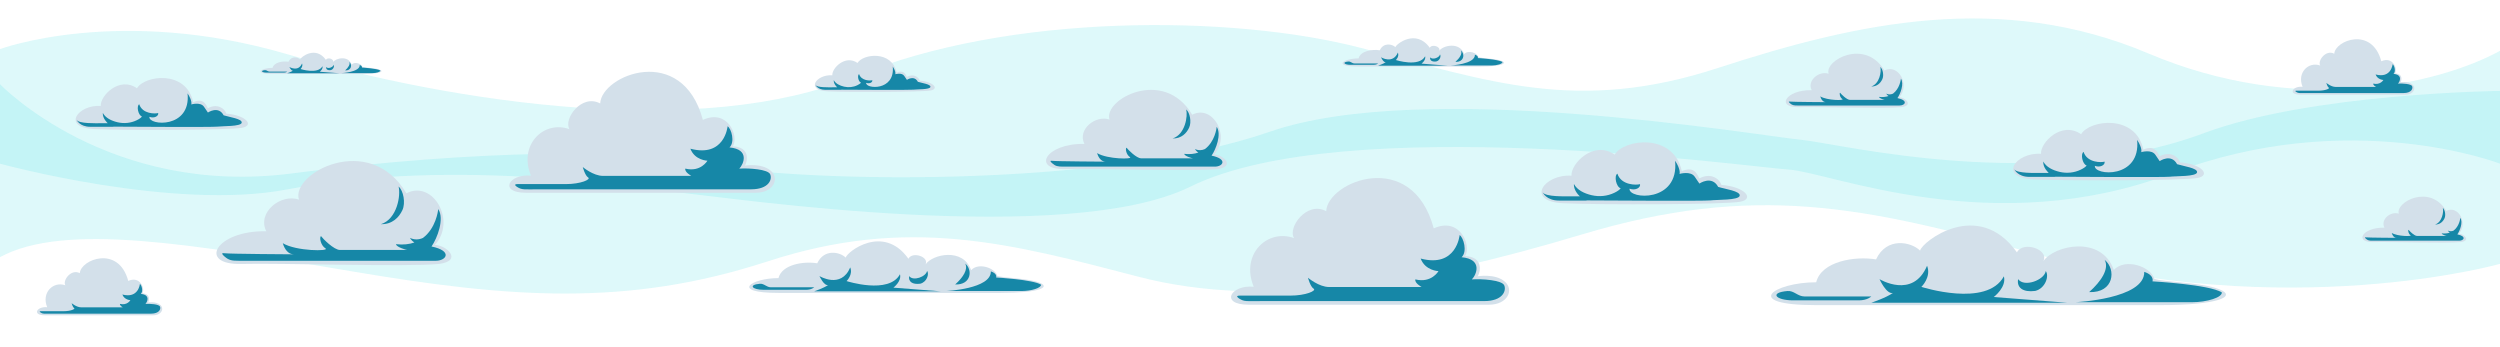
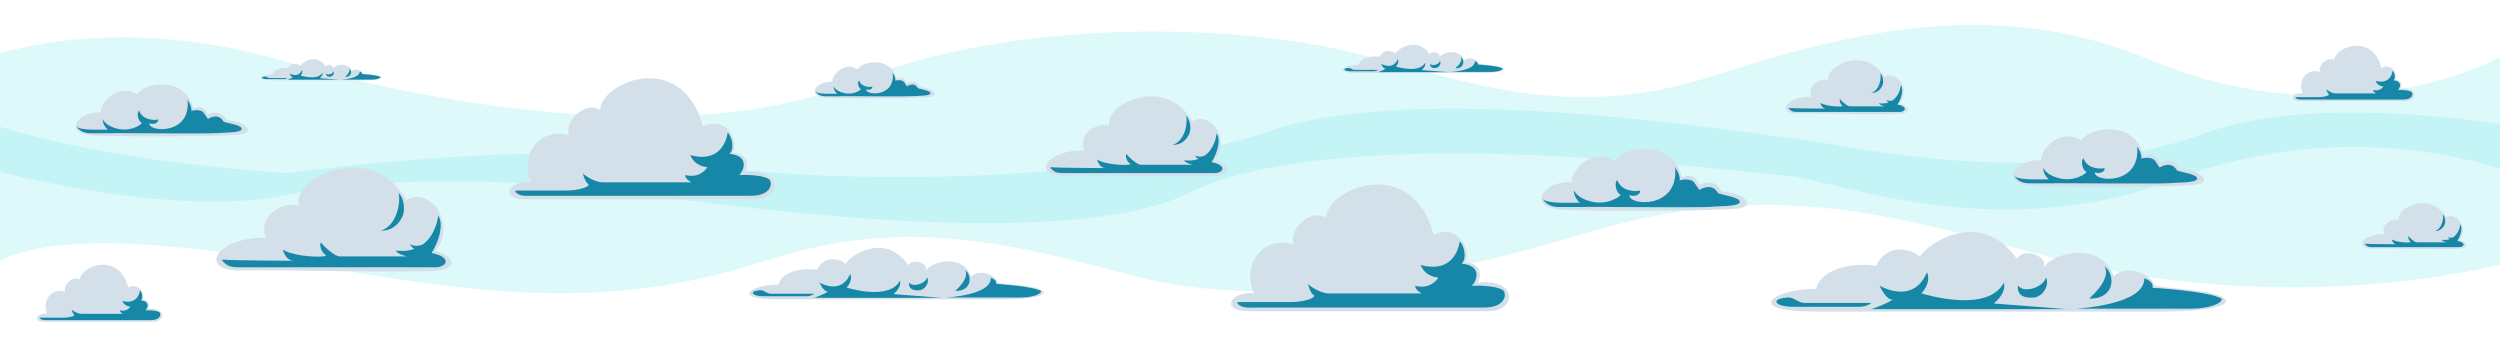
- <svg xmlns="http://www.w3.org/2000/svg" version="1.1" x="0px" y="0px" width="1200px" height="166.404px" viewBox="0 235.096 1200 166.404" enable-background="new 0 235.096 1200 166.404" xml:space="preserve">
+ <svg xmlns="http://www.w3.org/2000/svg" version="1.1" id="圖層_1" x="0px" y="0px" width="1200px" height="166.404px" viewBox="0 0 1200 166.404" enable-background="new 0 0 1200 166.404" xml:space="preserve">
  <g id="圖層_2">
-     <path opacity="0.2" fill="#58E0E5" d="M0,258.663c0,0,57.141-21.175,137.875,2.445c80.734,23.621,199.228,41.129,272.725,10.626   s181.14-29.69,242.813-13.598s103.67,31.621,171.167,9.608c67.497-22.014,135.943-36.904,206.715-6.96s137.649,15.62,168.706-1.285   c0,34.093,0,54.156,0,54.156s-71.991-27.885-157.5,4.631s-163.744-0.442-183.872-1.796s-213.295-28.273-287.257,8.197   c-59.037,29.111-219.053,5.565-244.205,2.944c-17.955-1.871-107.333-17.369-189.292-1.623C83.305,336.494,0,313.656,0,313.656   V258.663z" />
-     <path opacity="0.2" fill="#58E0E5" d="M1200,361.75c0,0-102,28.75-224.41-5.161C894.524,334.132,842,322.771,759,347.726   c-76.204,22.912-150.739,36.323-212.412,20.231c-61.673-16.094-110.622-29.411-178.119-7.399   c-67.497,22.014-124.048,17.57-199.763,4.751C92.938,352.481,31.057,341.615,0,358.521c0-34.094,0-83,0-83   s52.102,54.409,140.5,42.777c90.701-11.934,164.287-10.731,184-6.448c56.333,12.24,207.095,13.528,285-13.513   c73.656-25.566,230.849,1.368,256,3.989c17.955,1.871,114.21,25.863,192.398-3.32C1109.551,279.727,1200,278.75,1200,278.75V361.75   z" />
+     <path opacity="0.2" fill="#58E0E5" enable-background="new    " d="M-3.125,26.665c0,0,57.361-21.175,138.406,2.445   c81.044,23.621,199.996,41.129,273.776,10.626c73.78-30.503,181.838-29.69,243.749-13.598   c61.91,16.092,104.068,31.619,171.827,9.606c67.756-22.014,136.466-36.904,207.51-6.96c71.046,29.945,138.181,14.785,169.355-2.12   c0,34.095,0.001,54.992,0.001,54.992s-72.269-27.885-158.106,4.631c-85.839,32.518-164.376-0.44-184.581-1.796   c-20.205-1.354-214.116-28.271-288.363,8.197c-59.265,29.11-219.897,5.564-245.146,2.943   c-18.024-1.87-107.747-17.368-190.021-1.622C80.501,104.496-3.125,81.658-3.125,81.658V26.665z" />
+     <path opacity="0.2" fill="#58E0E5" enable-background="new    " d="M1201.499,126.523c0,0-102.393,28.751-225.274-5.16   C894.846,98.906,842.12,87.545,758.801,112.5c-76.498,22.912-151.32,36.323-213.231,20.23   c-61.91-16.094-111.048-29.41-178.805-7.398c-67.757,22.015-124.526,17.57-200.533,4.751   c-76.06-12.828-138.181-20.466-169.357-3.56c0-34.094,0.001-66.726,0.001-66.726s46.512,17.071,141.042,23.274   c91.051-11.935,164.92-10.731,184.709-6.448c56.55,12.24,207.893,13.528,286.098-13.513c73.94-25.566,231.738,1.367,256.986,3.988   c18.024,1.871,114.65,25.862,193.14-3.319c51.852-19.279,142.65-3.982,142.65-3.982L1201.499,126.523z" />
  </g>
  <g id="_andscape">
-     <path fill="#D3E0EA" d="M116.18,361.788c-21.736,0.679-12.643-16.193,11.632-15.687c-4.552-9.108,7.08-18.217,15.678-15.181   c-4.046-12.65,33.884-32.892,51.584-3.036c12.643-6.579,24.275,13.157,13.655,24.794c5.563,0,13.654,7.591,2.023,9.109   C196.086,363.306,132.363,361.281,116.18,361.788z" />
+     <path fill="#D3E0EA" d="M116.18,129.79c-21.736,0.681-12.643-16.191,11.632-15.687c-4.552-9.108,7.08-18.217,15.678-15.182   c-4.046-12.649,33.884-32.893,51.584-3.035c12.643-6.579,24.275,13.155,13.655,24.794c5.563,0,13.654,7.591,2.023,9.107   C196.086,131.308,132.363,129.283,116.18,129.79z" />
    <g>
-       <path fill="#1687A7" d="M182.827,342.709c5.533,0.123,8.73-3.321,10.33-6.766c1.598-3.445,0.492-9.351-1.845-11.32    C192.418,328.684,190.696,340.249,182.827,342.709z" />
-       <path fill="#1687A7" d="M207.132,353.412c2.771-3.991,6.317-13.307,3.214-17.963c-0.075,0.972-1.158,9.202-7.322,13.849    c-1.833,0.84-4.003,1.057-6.255-0.017c0,0,0.655,1.311,2.126,2.217c-2.411,0.84-5.32,1.198-8.83,0.806    c0.222,1.441,4.988,2.772,5.431,2.772c-0.393,0-29.511,0-32.321,0c-2.851,0-8.196-5.39-9.087-6.638    c-0.891,0.535-0.178,4.457,2.138,5.884c2.316,1.426-14.076,1.426-20.49-2.495c0.891,3.03,2.672,5.347,5.345,5.347    c0,0-31.358-0.178-33.497-0.534c-2.138-0.356,0.142,1.532,0.142,1.532c2.101,1.84,3.415,2.103,7.092,2.103    c3.677,0,89.046,0,94.3,0C214.372,360.275,217.328,355.52,207.132,353.412z" />
+       <path fill="#1687A7" d="M182.827,110.712c5.533,0.122,8.73-3.32,10.33-6.767c1.598-3.445,0.492-9.351-1.845-11.319    C192.418,96.686,190.696,108.251,182.827,110.712z" />
+       <path fill="#1687A7" d="M207.132,121.414c2.771-3.99,6.317-13.307,3.214-17.963c-0.075,0.973-1.158,9.202-7.322,13.851    c-1.833,0.84-4.003,1.057-6.255-0.019c0,0,0.655,1.313,2.126,2.217c-2.411,0.841-5.32,1.198-8.83,0.808    c0.222,1.439,4.988,2.771,5.431,2.771c-0.393,0-29.511,0-32.321,0c-2.851,0-8.196-5.39-9.087-6.638    c-0.891,0.535-0.178,4.457,2.138,5.884c2.316,1.426-14.076,1.426-20.49-2.495c0.891,3.03,2.672,5.349,5.345,5.349    c0,0-31.358-0.18-33.497-0.534c-2.138-0.356,0.142,1.531,0.142,1.531c2.101,1.841,3.415,2.104,7.092,2.104    c3.677,0,89.046,0,94.3,0S217.328,123.522,207.132,121.414z" />
    </g>
-     <path fill="#D3E0EA" d="M863.564,286.526c-11.282,0.353-6.563-8.405,6.038-8.143c-2.363-4.728,3.676-9.456,8.139-7.88   c-2.102-6.566,17.588-17.074,26.776-1.576c6.563-3.415,12.601,6.829,7.088,12.87c2.888,0,7.088,3.94,1.05,4.729   C905.042,287.314,871.965,286.263,863.564,286.526z" />
+     <path fill="#D3E0EA" d="M863.564,54.528c-11.282,0.353-6.563-8.405,6.037-8.145c-2.362-4.728,3.677-9.454,8.14-7.88   c-2.104-6.564,17.588-17.072,26.776-1.574c6.563-3.415,12.601,6.827,7.088,12.868c2.888,0,7.088,3.94,1.05,4.729   C905.042,55.316,871.965,54.265,863.564,54.528z" />
    <g>
-       <path fill="#1687A7" d="M898.159,276.622c2.873,0.063,4.532-1.725,5.362-3.513c0.829-1.788,0.255-4.854-0.958-5.876    C903.138,269.342,902.245,275.345,898.159,276.622z" />
-       <path fill="#1687A7" d="M910.776,282.178c1.438-2.072,3.279-6.907,1.668-9.325c-0.039,0.505-0.601,4.777-3.801,7.189    c-0.951,0.436-2.078,0.549-3.246-0.009c0,0,0.34,0.681,1.104,1.151c-1.252,0.436-2.762,0.621-4.584,0.418    c0.115,0.748,2.589,1.438,2.819,1.438c-0.204,0-15.319,0-16.778,0c-1.479,0-4.254-2.797-4.717-3.445    c-0.461,0.278-0.092,2.313,1.11,3.055c1.202,0.74-7.306,0.74-10.636-1.296c0.463,1.573,1.387,2.775,2.774,2.775    c0,0-16.278-0.092-17.388-0.277c-1.109-0.185,0.074,0.796,0.074,0.796c1.09,0.955,1.771,1.092,3.682,1.092    c1.908,0,46.222,0,48.949,0C914.534,285.74,916.069,283.272,910.776,282.178z" />
+       <path fill="#1687A7" d="M898.159,44.624c2.873,0.063,4.532-1.725,5.362-3.513c0.827-1.788,0.255-4.854-0.959-5.876    C903.138,37.344,902.245,43.347,898.159,44.624z" />
+       <path fill="#1687A7" d="M910.776,50.18c1.438-2.072,3.277-6.907,1.668-9.325c-0.039,0.505-0.603,4.775-3.802,7.188    c-0.95,0.438-2.078,0.549-3.246-0.009c0,0,0.341,0.681,1.104,1.151c-1.252,0.436-2.762,0.621-4.584,0.418    c0.115,0.748,2.589,1.438,2.819,1.438c-0.204,0-15.319,0-16.778,0c-1.479,0-4.254-2.797-4.717-3.443    c-0.461,0.276-0.092,2.313,1.109,3.055c1.201,0.74-7.307,0.74-10.637-1.296c0.463,1.573,1.387,2.773,2.774,2.773    c0,0-16.278-0.092-17.389-0.275c-1.108-0.187,0.073,0.796,0.073,0.796c1.09,0.955,1.771,1.092,3.684,1.092    c1.906,0,46.222,0,48.947,0C914.534,53.742,916.069,51.274,910.776,50.18z" />
    </g>
-     <path fill="#D3E0EA" d="M511.563,316.244c-16.725,0.522-9.728-12.46,8.951-12.07c-3.502-7.009,5.448-14.018,12.063-11.681   c-3.114-9.734,26.072-25.309,39.692-2.336c9.729-5.062,18.679,10.123,10.507,19.078c4.28,0,10.506,5.841,1.557,7.009   C573.047,317.412,524.015,315.855,511.563,316.244z" />
+     <path fill="#D3E0EA" d="M511.563,84.246c-16.725,0.522-9.728-12.46,8.951-12.068c-3.502-7.011,5.448-14.02,12.063-11.683   c-3.114-9.733,26.071-25.309,39.692-2.336c9.729-5.062,18.679,10.123,10.507,19.078c4.278,0,10.506,5.841,1.557,7.009   C573.047,85.414,524.015,83.857,511.563,84.246z" />
    <g>
-       <path fill="#1687A7" d="M562.844,301.564c4.258,0.095,6.718-2.556,7.948-5.207c1.23-2.651,0.379-7.195-1.418-8.71    C570.224,290.772,568.9,299.671,562.844,301.564z" />
-       <path fill="#1687A7" d="M581.546,309.8c2.132-3.071,4.86-10.239,2.473-13.822c-0.058,0.748-0.891,7.08-5.634,10.656    c-1.411,0.646-3.08,0.813-4.813-0.013c0,0,0.504,1.008,1.636,1.706c-1.855,0.646-4.093,0.922-6.794,0.62    c0.17,1.109,3.837,2.133,4.179,2.133c-0.302,0-22.707,0-24.87,0c-2.193,0-6.306-4.147-6.992-5.107    c-0.685,0.412-0.137,3.43,1.646,4.527c1.782,1.097-10.831,1.097-15.766-1.92c0.686,2.332,2.056,4.114,4.112,4.114    c0,0-24.129-0.137-25.774-0.411c-1.645-0.274,0.109,1.179,0.109,1.179c1.617,1.416,2.627,1.618,5.457,1.618s68.518,0,72.561,0    C587.118,315.08,589.392,311.421,581.546,309.8z" />
+       <path fill="#1687A7" d="M562.844,69.566c4.258,0.095,6.719-2.556,7.948-5.207s0.379-7.195-1.418-8.71    C570.224,58.774,568.9,67.674,562.844,69.566z" />
+       <path fill="#1687A7" d="M581.546,77.802c2.132-3.071,4.86-10.239,2.474-13.822c-0.059,0.748-0.892,7.08-5.635,10.656    c-1.41,0.646-3.08,0.813-4.813-0.015c0,0,0.504,1.009,1.636,1.706c-1.854,0.646-4.093,0.922-6.794,0.62    c0.17,1.109,3.837,2.133,4.179,2.133c-0.302,0-22.707,0-24.87,0c-2.191,0-6.306-4.146-6.99-5.105    c-0.687,0.412-0.139,3.43,1.646,4.526c1.782,1.098-10.831,1.098-15.766-1.921c0.686,2.332,2.056,4.114,4.11,4.114    c0,0-24.129-0.137-25.772-0.411c-1.646-0.272,0.108,1.18,0.108,1.18c1.616,1.415,2.627,1.617,5.457,1.617    c2.829,0,68.519,0,72.562,0C587.118,83.082,589.393,79.424,581.546,77.802z" />
    </g>
-     <path fill="#D3E0EA" d="M1139.382,351.296c-9.595,0.301-5.581-7.147,5.136-6.924c-2.01-4.021,3.125-8.042,6.921-6.701   c-1.786-5.586,14.958-14.521,22.772-1.341c5.582-2.904,10.716,5.808,6.027,10.945c2.456,0,6.028,3.351,0.894,4.021   C1174.657,351.967,1146.526,351.073,1139.382,351.296z" />
+     <path fill="#D3E0EA" d="M1139.382,119.299c-9.595,0.302-5.581-7.146,5.136-6.925c-2.01-4.021,3.125-8.042,6.922-6.7   c-1.785-5.586,14.957-14.521,22.771-1.342c5.582-2.902,10.716,5.81,6.027,10.945c2.456,0,6.026,3.352,0.894,4.021   C1174.657,119.969,1146.526,119.075,1139.382,119.299z" />
    <g>
-       <path fill="#1687A7" d="M1168.803,342.874c2.443,0.055,3.855-1.466,4.561-2.987c0.706-1.521,0.218-4.128-0.814-4.996    C1173.038,336.683,1172.278,341.788,1168.803,342.874z" />
-       <path fill="#1687A7" d="M1179.533,347.599c1.223-1.762,2.788-5.874,1.419-7.929c-0.033,0.429-0.511,4.062-3.232,6.113    c-0.81,0.37-1.768,0.466-2.761-0.008c0,0,0.289,0.579,0.938,0.979c-1.063,0.371-2.348,0.529-3.897,0.356    c0.098,0.636,2.202,1.224,2.397,1.224c-0.173,0-13.027,0-14.269,0c-1.259,0-3.618-2.379-4.012-2.931    c-0.393,0.236-0.078,1.968,0.944,2.598s-6.213,0.63-9.045-1.102c0.393,1.338,1.18,2.36,2.359,2.36c0,0-13.844-0.078-14.787-0.236    c-0.943-0.156,0.063,0.678,0.063,0.678c0.927,0.812,1.508,0.928,3.131,0.928s39.31,0,41.629,0S1184.034,348.53,1179.533,347.599z" />
+       <path fill="#1687A7" d="M1168.803,110.876c2.443,0.057,3.855-1.466,4.563-2.985c0.706-1.521,0.218-4.128-0.814-4.996    C1173.038,104.685,1172.278,109.79,1168.803,110.876z" />
+       <path fill="#1687A7" d="M1179.533,115.601c1.223-1.763,2.788-5.874,1.419-7.93c-0.033,0.43-0.511,4.063-3.232,6.112    c-0.81,0.37-1.768,0.466-2.761-0.008c0,0,0.289,0.579,0.938,0.979c-1.063,0.371-2.348,0.528-3.896,0.355    c0.098,0.636,2.202,1.225,2.396,1.225c-0.173,0-13.025,0-14.269,0c-1.259,0-3.618-2.38-4.012-2.932    c-0.395,0.236-0.078,1.968,0.942,2.599c1.022,0.63-6.213,0.63-9.045-1.103c0.395,1.338,1.182,2.359,2.359,2.359    c0,0-13.846-0.077-14.787-0.235c-0.943-0.156,0.063,0.678,0.063,0.678c0.929,0.813,1.51,0.929,3.133,0.929    c1.621,0,39.31,0,41.629,0C1182.729,118.632,1184.034,116.532,1179.533,115.601z" />
    </g>
-     <path fill="#D3E0EA" d="M45.041,297.03c-15.509-0.738-7.764-11.816,3.327-11.078c-0.37-4.8,8.873-14.4,17.375-8.493   c3.697-6.277,23.66-8.862,26.987,6.647c4.437-1.847,5.916,0.369,7.024,2.954c4.419-2.453,8.133,0,8.873,2.584   c9.612,0.738,13.482,5.684,7.567,6.792C110.278,297.544,60.567,297.768,45.041,297.03z" />
-     <path fill="#1687A7" d="M107.352,290.448c-2.554-4.769-7.551-1.331-7.551-1.331s-0.222-0.333-1.888-2.773   c-1.666-2.44-6.108-1.109-6.108-1.109s0.667-1.553-1.776-5.324c1.737,17.089-18.894,15.533-18.31,11.26   c2.332,0.887,4.54-0.39,4.207-1.832c-1.333,0.443-7.552,0.554-9.106-4.215c-1.444,0.888-0.444,5.435,1.333,5.879   c-0.425,0.623-1.355,1.244-2.562,1.826c-2.813,1.356-6.039,1.675-9.082,0.972c-3.098-0.715-5.871-2.108-7.163-4.512   c-0.19,2.762,2.384,4.952,2.384,4.952s0,0-2.956,0s-10.87,0.286-12.013-1.619c0,0,1.43,3.333,6.579,3.333   c5.148,0,10.773,0,10.773,0s0.205-0.024,0.553-0.064c6.728,0.045,47.236,0.298,49.578-0.006c2.554-0.333,11.438,0,11.771-1.886   C116.347,292.113,110.128,291.336,107.352,290.448z" />
-     <path fill="#D3E0EA" d="M397.196,278.939c-10.797-0.514-5.405-8.226,2.316-7.712c-0.257-3.342,6.177-10.025,12.096-5.912   c2.573-4.37,16.471-6.17,18.787,4.627c3.088-1.286,4.118,0.257,4.89,2.057c3.077-1.707,5.662,0,6.177,1.799   c6.692,0.514,9.386,3.957,5.268,4.728C442.611,279.297,408.004,279.453,397.196,278.939z" />
-     <path fill="#1687A7" d="M440.574,274.358c-1.778-3.32-5.257-0.927-5.257-0.927s-0.155-0.231-1.314-1.931   c-1.16-1.698-4.252-0.772-4.252-0.772s0.464-1.081-1.237-3.706c1.209,11.896-13.153,10.813-12.747,7.838   c1.624,0.618,3.161-0.271,2.929-1.274c-0.928,0.309-5.257,0.385-6.34-2.935c-1.005,0.618-0.309,3.783,0.928,4.093   c-0.295,0.433-0.943,0.866-1.783,1.271c-1.958,0.945-4.204,1.167-6.322,0.677c-2.157-0.499-4.087-1.468-4.986-3.142   c-0.133,1.923,1.659,3.448,1.659,3.448s0,0-2.058,0s-7.567,0.199-8.363-1.127c0,0,0.995,2.321,4.58,2.321c3.584,0,7.5,0,7.5,0   s0.143-0.017,0.385-0.044c4.684,0.031,32.884,0.207,34.514-0.005c1.778-0.232,7.962,0,8.194-1.313   C446.836,275.516,442.507,274.976,440.574,274.358z" />
-     <path fill="#D3E0EA" d="M976,321.192c-17.175-0.817-8.599-13.086,3.683-12.267c-0.408-5.316,9.825-15.947,19.242-9.404   c4.092-6.952,26.2-9.816,29.885,7.36c4.912-2.046,6.549,0.409,7.776,3.271c4.895-2.715,9.007,0,9.827,2.863   c10.644,0.817,14.928,6.294,8.379,7.52C1048.241,321.76,993.192,322.009,976,321.192z" />
-     <path fill="#1687A7" d="M1045.001,313.904c-2.829-5.28-8.362-1.473-8.362-1.473s-0.245-0.368-2.091-3.073   c-1.846-2.7-6.764-1.228-6.764-1.228s0.738-1.719-1.967-5.895c1.924,18.924-20.924,17.201-20.276,12.469   c2.583,0.982,5.028-0.432,4.658-2.029c-1.476,0.491-8.363,0.614-10.085-4.668c-1.598,0.983-0.49,6.018,1.477,6.51   c-0.47,0.69-1.501,1.378-2.837,2.021c-3.116,1.504-6.686,1.856-10.057,1.077c-3.43-0.792-6.503-2.333-7.932-4.996   c-0.211,3.059,2.639,5.483,2.639,5.483s0,0-3.272,0c-3.273,0-12.036,0.317-13.304-1.792c0,0,1.585,3.691,7.286,3.691   c5.7,0,11.93,0,11.93,0s0.227-0.026,0.612-0.072c7.45,0.05,52.308,0.33,54.9-0.006c2.829-0.37,12.667,0,13.036-2.089   C1054.961,315.747,1048.075,314.888,1045.001,313.904z" />
-     <path fill="#D3E0EA" d="M252.471,327.633c-13.354,0-8.218-9.261,2.396-8.232c-6.163-14.75,6.163-26.755,18.489-22.296   c-3.082-4.802,5.82-17.151,14.723-12.349c0.685-13.72,39.375-29.156,49.304,7.89c11.983-5.488,17.461,7.889,14.38,12.691   c8.218,0.343,7.19,6.86,5.821,9.261c0,0,7.875-1.372,12.326,2.401c4.451,3.773,1.369,10.633-7.19,10.633   S252.471,327.633,252.471,327.633z" />
-     <path fill="#1687A7" d="M248.25,324.846c2.398,1.5,3.356,1.121,10.442,1.121c7.086,0,93.237,0,101.815,0   c8.577,0,10.251-4.78,9.191-7.208s-10.148-3.035-14.843-2.731c2.078-2.082,5.15-9.256-4.695-10.167   c2.727-2.579,0.909-8.952-0.908-10.167c0,0-1.364,15.174-17.873,10.774c2.121,5.614,8.179,5.766,8.179,5.766   s-3.181,5.614-10.602,3.793c-0.455,1.669,2.878,3.49,2.878,3.49s-37.714,0-42.41,0s-9.694-4.249-9.694-4.249   s1.06,4.097,2.575,5.007c1.515,0.911-3.483,3.187-10.753,3.187s-20.75,0-23.174,0C245.953,323.463,248.25,324.846,248.25,324.846z" />
-     <path fill="#D3E0EA" d="M1104.145,280.53c-6.115,0-3.765-4.241,1.099-3.77c-2.824-6.754,2.82-12.252,8.465-10.21   c-1.41-2.199,2.666-7.854,6.743-5.655c0.313-6.283,18.031-13.352,22.578,3.613c5.488-2.513,7.997,3.613,6.585,5.812   c3.764,0.157,3.294,3.142,2.667,4.242c0,0,3.606-0.629,5.645,1.099c2.038,1.728,0.627,4.87-3.294,4.87   C1150.713,280.53,1104.145,280.53,1104.145,280.53z" />
-     <path fill="#1687A7" d="M1102.212,279.254c1.099,0.687,1.537,0.514,4.781,0.514s42.697,0,46.626,0s4.694-2.189,4.209-3.301   c-0.485-1.111-4.647-1.39-6.798-1.251c0.952-0.953,2.358-4.239-2.148-4.656c1.248-1.181,0.415-4.099-0.418-4.655   c0,0-0.624,6.949-8.184,4.934c0.971,2.571,3.745,2.641,3.745,2.641s-1.457,2.57-4.855,1.737c-0.208,0.764,1.317,1.598,1.317,1.598   s-17.271,0-19.42,0c-2.151,0-4.439-1.946-4.439-1.946s0.484,1.876,1.179,2.293c0.693,0.417-1.595,1.459-4.925,1.459   c-3.329,0-9.502,0-10.611,0C1101.16,278.621,1102.212,279.254,1102.212,279.254z" />
-     <path fill="#D3E0EA" d="M21.522,386.441c-6.297,0-3.875-4.367,1.13-3.882c-2.906-6.956,2.906-12.616,8.719-10.514   c-1.453-2.265,2.744-8.088,6.942-5.823c0.323-6.47,18.567-13.748,23.249,3.721c5.651-2.588,8.234,3.72,6.781,5.984   c3.875,0.161,3.391,3.234,2.745,4.367c0,0,3.714-0.646,5.813,1.132c2.099,1.779,0.646,5.015-3.391,5.015   S21.522,386.441,21.522,386.441z" />
-     <path fill="#1687A7" d="M19.532,385.126c1.131,0.707,1.583,0.528,4.924,0.528s43.965,0,48.01,0c4.044,0,4.834-2.254,4.334-3.398   c-0.5-1.145-4.785-1.431-6.999-1.288c0.98-0.981,2.428-4.364-2.214-4.794c1.286-1.217,0.429-4.222-0.428-4.794   c0,0-0.643,7.155-8.428,5.08c1,2.647,3.856,2.719,3.856,2.719s-1.5,2.647-4.999,1.789c-0.214,0.787,1.357,1.646,1.357,1.646   s-17.784,0-19.998,0c-2.214,0-4.571-2.003-4.571-2.003s0.5,1.932,1.214,2.361s-1.643,1.502-5.071,1.502s-9.785,0-10.928,0   S19.532,385.126,19.532,385.126z" />
-     <path fill="#D3E0EA" d="M599.288,381.358c-13.982,0-8.604-9.696,2.509-8.619c-6.453-15.444,6.453-28.015,19.36-23.346   c-3.227-5.028,6.094-17.958,15.415-12.93c0.717-14.366,41.228-30.528,51.624,8.261c12.549-5.746,18.284,8.26,15.059,13.288   c8.604,0.36,7.527,7.185,6.094,9.698c0,0,8.246-1.437,12.906,2.513c4.661,3.951,1.434,11.135-7.528,11.135   C705.764,381.358,599.288,381.358,599.288,381.358z" />
-     <path fill="#1687A7" d="M594.868,378.441c2.512,1.569,3.515,1.174,10.934,1.174c7.42,0,97.625,0,106.607,0   c8.98,0,10.733-5.007,9.624-7.549s-10.625-3.177-15.541-2.858c2.176-2.181,5.392-9.691-4.917-10.646   c2.855-2.701,0.951-9.374-0.951-10.646c0,0-1.428,15.889-18.714,11.281c2.22,5.879,8.563,6.038,8.563,6.038   s-3.329,5.877-11.101,3.972c-0.477,1.747,3.014,3.654,3.014,3.654s-39.489,0-44.405,0s-10.15-4.449-10.15-4.449   s1.109,4.29,2.696,5.242c1.586,0.954-3.647,3.338-11.261,3.338c-7.612,0-21.727,0-24.265,0   C592.464,376.992,594.868,378.441,594.868,378.441z" />
-     <path fill="#D3E0EA" d="M174.635,270.564c-4.716,0-34.133,0-43.789,0s-5.39-2.916,0-2.916c0.673-2.691,4.94-3.364,7.635-2.916   c1.348-2.916,4.491-2.242,5.614-1.121c0.225-1.121,7.41-6.728,12.351,0.225c0.74-1.49,4.137-0.404,3.369,1.121   c1.347-2.018,7.41-3.364,8.982,1.122c1.431-1.561,4.716-0.449,5.165,1.121c1.123,0.449,6.063,0.449,8.309,1.346   C184.516,269.443,182.271,270.564,174.635,270.564z" />
+     <path fill="#D3E0EA" d="M45.041,65.032c-15.509-0.738-7.764-11.816,3.327-11.078c-0.37-4.8,8.873-14.398,17.375-8.493   c3.697-6.275,23.66-8.86,26.987,6.647c4.437-1.847,5.916,0.369,7.024,2.954c4.419-2.453,8.133,0,8.873,2.584   c9.612,0.736,13.482,5.684,7.567,6.792C110.278,65.546,60.567,65.77,45.041,65.032z" />
+     <path fill="#1687A7" d="M107.352,58.45c-2.554-4.769-7.551-1.331-7.551-1.331s-0.222-0.333-1.888-2.771   c-1.666-2.44-6.108-1.109-6.108-1.109s0.667-1.553-1.776-5.324c1.737,17.089-18.894,15.533-18.31,11.26   c2.332,0.889,4.54-0.39,4.207-1.832c-1.333,0.443-7.552,0.556-9.106-4.215c-1.444,0.89-0.444,5.437,1.333,5.879   c-0.425,0.623-1.355,1.244-2.562,1.826c-2.813,1.356-6.039,1.675-9.082,0.973c-3.098-0.716-5.871-2.107-7.163-4.513   c-0.19,2.763,2.384,4.952,2.384,4.952s0,0-2.956,0s-10.87,0.286-12.013-1.619c0,0,1.43,3.333,6.579,3.333   c5.148,0,10.773,0,10.773,0s0.205-0.022,0.553-0.063c6.728,0.045,47.236,0.298,49.578-0.006c2.554-0.333,11.438,0,11.771-1.888   C116.347,60.115,110.128,59.338,107.352,58.45z" />
+     <path fill="#D3E0EA" d="M397.196,46.941c-10.797-0.515-5.405-8.228,2.316-7.712c-0.257-3.342,6.177-10.025,12.096-5.912   c2.573-4.37,16.471-6.17,18.787,4.627c3.09-1.286,4.118,0.257,4.892,2.057c3.077-1.707,5.662,0,6.177,1.799   c6.692,0.516,9.386,3.957,5.27,4.729C442.611,47.299,408.004,47.455,397.196,46.941z" />
+     <path fill="#1687A7" d="M440.574,42.36c-1.778-3.32-5.257-0.927-5.257-0.927s-0.155-0.231-1.314-1.933   c-1.16-1.696-4.252-0.771-4.252-0.771s0.464-1.081-1.237-3.706c1.209,11.896-13.153,10.813-12.747,7.838   c1.624,0.618,3.161-0.271,2.929-1.274c-0.928,0.311-5.257,0.387-6.34-2.935c-1.005,0.618-0.309,3.783,0.928,4.093   c-0.295,0.435-0.943,0.866-1.783,1.271c-1.958,0.943-4.204,1.167-6.322,0.677c-2.157-0.499-4.087-1.468-4.986-3.142   C400.06,43.475,401.852,45,401.852,45s0,0-2.058,0s-7.567,0.199-8.363-1.127c0,0,0.995,2.321,4.58,2.321c3.584,0,7.5,0,7.5,0   s0.143-0.017,0.385-0.044c4.684,0.031,32.884,0.207,34.514-0.005c1.777-0.232,7.962,0,8.192-1.313   C446.836,43.518,442.507,42.978,440.574,42.36z" />
+     <path fill="#D3E0EA" d="M976,89.194c-17.175-0.816-8.599-13.086,3.683-12.267c-0.406-5.316,9.825-15.947,19.242-9.404   c4.092-6.952,26.2-9.816,29.885,7.359c4.912-2.047,6.551,0.408,7.776,3.271c4.895-2.715,9.007,0,9.827,2.863   c10.644,0.815,14.928,6.294,8.379,7.52C1048.241,89.762,993.192,90.011,976,89.194z" />
+     <path fill="#1687A7" d="M1045.001,81.906c-2.829-5.28-8.362-1.473-8.362-1.473s-0.245-0.368-2.091-3.073   c-1.846-2.7-6.764-1.229-6.764-1.229s0.737-1.72-1.968-5.896c1.925,18.924-20.925,17.201-20.275,12.469   c2.583,0.982,5.027-0.432,4.658-2.027c-1.478,0.49-8.363,0.613-10.085-4.668c-1.6,0.981-0.49,6.018,1.477,6.51   c-0.47,0.689-1.501,1.378-2.837,2.021c-3.116,1.504-6.686,1.856-10.057,1.077c-3.432-0.792-6.504-2.333-7.934-4.996   c-0.211,3.061,2.641,5.483,2.641,5.483s0,0-3.272,0c-3.271,0-12.036,0.316-13.304-1.792c0,0,1.585,3.69,7.286,3.69   c5.7,0,11.93,0,11.93,0s0.228-0.025,0.612-0.071c7.449,0.05,52.308,0.33,54.898-0.006c2.829-0.37,12.667,0,13.036-2.09   C1054.961,83.749,1048.075,82.89,1045.001,81.906z" />
+     <path fill="#D3E0EA" d="M252.471,95.635c-13.354,0-8.218-9.263,2.396-8.232c-6.163-14.75,6.163-26.755,18.489-22.296   c-3.082-4.802,5.82-17.151,14.723-12.351c0.685-13.72,39.375-29.154,49.304,7.892c11.983-5.488,17.461,7.889,14.38,12.69   c8.218,0.344,7.19,6.859,5.821,9.262c0,0,7.875-1.372,12.326,2.399c4.451,3.773,1.369,10.635-7.19,10.635   C354.161,95.635,252.471,95.635,252.471,95.635z" />
+     <path fill="#1687A7" d="M248.25,92.848c2.398,1.5,3.356,1.121,10.442,1.121s93.237,0,101.815,0c8.577,0,10.251-4.78,9.191-7.208   c-1.06-2.43-10.148-3.035-14.843-2.731c2.078-2.082,5.15-9.256-4.695-10.167c2.727-2.579,0.909-8.952-0.908-10.167   c0,0-1.364,15.174-17.873,10.774c2.121,5.613,8.179,5.766,8.179,5.766s-3.181,5.614-10.602,3.793   c-0.455,1.669,2.878,3.49,2.878,3.49s-37.714,0-42.41,0c-4.696,0-9.694-4.249-9.694-4.249s1.06,4.097,2.575,5.007   c1.515,0.911-3.483,3.188-10.753,3.188c-7.27,0-20.75,0-23.174,0C245.953,91.466,248.25,92.848,248.25,92.848z" />
+     <path fill="#D3E0EA" d="M1104.145,48.532c-6.113,0-3.765-4.241,1.101-3.77c-2.824-6.756,2.819-12.253,8.465-10.21   c-1.41-2.199,2.666-7.854,6.743-5.655c0.313-6.283,18.031-13.354,22.578,3.613c5.486-2.515,7.997,3.611,6.585,5.812   c3.764,0.157,3.294,3.142,2.667,4.242c0,0,3.604-0.629,5.645,1.099c2.038,1.729,0.627,4.87-3.294,4.87   C1150.713,48.532,1104.145,48.532,1104.145,48.532z" />
+     <path fill="#1687A7" d="M1102.212,47.256c1.099,0.688,1.537,0.516,4.781,0.516s42.697,0,46.626,0s4.693-2.189,4.209-3.301   c-0.485-1.111-4.647-1.392-6.798-1.252c0.952-0.952,2.356-4.238-2.148-4.655c1.248-1.183,0.415-4.101-0.418-4.655   c0,0-0.624,6.949-8.184,4.934c0.971,2.571,3.745,2.643,3.745,2.643s-1.457,2.569-4.855,1.736c-0.208,0.765,1.317,1.599,1.317,1.599   s-17.271,0-19.42,0c-2.151,0-4.439-1.946-4.439-1.946s0.484,1.876,1.179,2.293c0.693,0.417-1.595,1.459-4.925,1.459   c-3.329,0-9.502,0-10.609,0C1101.16,46.623,1102.212,47.256,1102.212,47.256z" />
+     <path fill="#D3E0EA" d="M21.522,154.443c-6.297,0-3.875-4.367,1.13-3.882c-2.906-6.956,2.906-12.616,8.719-10.515   c-1.453-2.266,2.744-8.089,6.942-5.822c0.323-6.471,18.567-13.748,23.249,3.721c5.651-2.588,8.234,3.72,6.781,5.984   c3.875,0.16,3.391,3.232,2.745,4.366c0,0,3.714-0.646,5.813,1.133c2.099,1.777,0.646,5.015-3.391,5.015   C69.473,154.443,21.522,154.443,21.522,154.443z" />
+     <path fill="#1687A7" d="M19.532,153.129c1.131,0.706,1.583,0.527,4.924,0.527s43.965,0,48.01,0c4.044,0,4.834-2.254,4.334-3.397   c-0.5-1.146-4.785-1.432-6.999-1.287c0.98-0.981,2.428-4.364-2.214-4.794c1.286-1.219,0.429-4.224-0.428-4.795   c0,0-0.643,7.154-8.428,5.08c1,2.646,3.856,2.72,3.856,2.72s-1.5,2.646-4.999,1.789c-0.214,0.786,1.357,1.646,1.357,1.646   s-17.784,0-19.998,0c-2.214,0-4.571-2.003-4.571-2.003s0.5,1.933,1.214,2.361c0.714,0.429-1.643,1.502-5.071,1.502   s-9.785,0-10.928,0C18.448,152.476,19.532,153.129,19.532,153.129z" />
+     <path fill="#D3E0EA" d="M599.288,149.36c-13.982,0-8.604-9.696,2.509-8.619c-6.453-15.443,6.453-28.015,19.36-23.346   c-3.229-5.028,6.094-17.958,15.415-12.931c0.717-14.365,41.228-30.527,51.624,8.262c12.549-5.746,18.284,8.26,15.059,13.288   c8.604,0.358,7.527,7.185,6.094,9.697c0,0,8.246-1.438,12.906,2.514c4.661,3.951,1.435,11.135-7.528,11.135   S599.288,149.36,599.288,149.36z" />
+     <path fill="#1687A7" d="M594.868,146.443c2.512,1.569,3.515,1.174,10.934,1.174c7.42,0,97.625,0,106.607,0   c8.979,0,10.731-5.007,9.624-7.549c-1.109-2.542-10.625-3.177-15.541-2.858c2.176-2.181,5.392-9.689-4.917-10.646   c2.854-2.701,0.951-9.374-0.951-10.646c0,0-1.428,15.89-18.714,11.28c2.22,5.879,8.563,6.038,8.563,6.038   s-3.328,5.877-11.101,3.972c-0.478,1.747,3.014,3.654,3.014,3.654s-39.489,0-44.405,0s-10.148-4.449-10.148-4.449   s1.107,4.29,2.696,5.242c1.586,0.954-3.647,3.338-11.263,3.338c-7.61,0-21.727,0-24.265,0   C592.464,144.994,594.868,146.443,594.868,146.443z" />
+     <path fill="#D3E0EA" d="M174.635,38.566c-4.716,0-34.133,0-43.789,0c-9.656,0-5.39-2.916,0-2.916   c0.673-2.691,4.94-3.364,7.635-2.916c1.348-2.916,4.491-2.242,5.614-1.121c0.225-1.121,7.41-6.728,12.351,0.225   c0.74-1.488,4.137-0.402,3.369,1.121c1.347-2.018,7.41-3.362,8.982,1.122c1.431-1.561,4.716-0.449,5.165,1.121   c1.123,0.449,6.063,0.449,8.309,1.346C184.516,37.445,182.271,38.566,174.635,38.566z" />
    <g>
-       <path fill="#1687A7" d="M182.575,268.942c0.04,0.646-1.898,1.25-3.837,1.25c-1.939,0-14.863,0-14.863,0s8.885-0.403,8.805-3.872    c1.333,0.444,1.05,1.21,1.05,1.21S180.959,267.934,182.575,268.942z" />
-       <path fill="#1687A7" d="M167.632,264.788c1.494,1.21,1.211,4.235-1.979,4.114C167.228,267.49,168.237,265.917,167.632,264.788" />
-       <path fill="#1687A7" d="M156.596,267.251c0.778,1.087,3.37,0.104,3.525-1.036c0.467,0.622-0.052,2.226-1.348,2.537    C157.218,268.959,156.389,268.338,156.596,267.251z" />
-       <path fill="#1687A7" d="M162.816,270.253h-24.932c0,0,1.866-0.621,2.747-1.243c-0.83,0.207-1.71-1.76-1.71-1.76    s4.25,2.588,6.064-1.708c0.57,1.449-0.726,2.692-0.726,2.692s8.345,2.692,10.522-1.346c0.363,1.397-1.296,2.64-1.296,2.64    L162.816,270.253z" />
-       <path fill="#1687A7" d="M127.185,268.763c0.842-0.071,1.293,0.695,2.188,0.695c0.895,0,8.502,0,8.502,0s-0.497,0.497-1.591,0.497    c-1.094,0-6.066,0-8.354,0C125.643,269.955,124.848,268.962,127.185,268.763z" />
+       <path fill="#1687A7" d="M182.575,36.944c0.04,0.646-1.898,1.25-3.837,1.25s-14.863,0-14.863,0s8.885-0.403,8.805-3.872    c1.333,0.444,1.05,1.21,1.05,1.21S180.959,35.936,182.575,36.944z" />
+       <path fill="#1687A7" d="M167.632,32.79c1.494,1.21,1.211,4.235-1.979,4.114C167.228,35.492,168.237,33.919,167.632,32.79" />
+       <path fill="#1687A7" d="M156.596,35.253c0.778,1.087,3.37,0.104,3.525-1.036c0.467,0.622-0.052,2.228-1.348,2.537    C157.218,36.961,156.389,36.34,156.596,35.253z" />
+       <path fill="#1687A7" d="M162.816,38.255h-24.932c0,0,1.866-0.62,2.747-1.241c-0.83,0.206-1.71-1.762-1.71-1.762    s4.25,2.588,6.064-1.708c0.57,1.449-0.726,2.692-0.726,2.692s8.345,2.691,10.522-1.346c0.363,1.396-1.296,2.64-1.296,2.64    L162.816,38.255z" />
+       <path fill="#1687A7" d="M127.185,36.765c0.842-0.071,1.293,0.693,2.188,0.693s8.502,0,8.502,0s-0.497,0.497-1.591,0.497    c-1.094,0-6.066,0-8.354,0C125.643,37.957,124.848,36.964,127.185,36.765z" />
    </g>
-     <path fill="#D3E0EA" d="M480.366,375.69c-11.491,0-83.171,0-106.7,0s-13.133-7.104,0-7.104c1.641-6.558,12.037-8.198,18.604-7.105   c3.284-7.104,10.944-5.464,13.68-2.731c0.547-2.732,18.057-16.395,30.095,0.547c1.804-3.63,10.08-0.984,8.208,2.732   c3.282-4.918,18.056-8.197,21.887,2.732c3.487-3.804,11.491-1.094,12.584,2.73c2.736,1.095,14.773,1.095,20.247,3.279   C504.442,372.955,498.971,375.69,480.366,375.69z" />
+     <path fill="#D3E0EA" d="M480.366,143.692c-11.491,0-83.171,0-106.7,0s-13.133-7.104,0-7.104c1.641-6.559,12.037-8.197,18.604-7.104   c3.284-7.104,10.944-5.464,13.68-2.73c0.547-2.731,18.057-16.396,30.095,0.547c1.804-3.631,10.08-0.983,8.208,2.731   c3.282-4.918,18.056-8.197,21.887,2.732c3.487-3.806,11.491-1.096,12.584,2.729c2.736,1.096,14.773,1.096,20.247,3.279   C504.442,140.957,498.971,143.692,480.366,143.692z" />
    <g>
-       <path fill="#1687A7" d="M499.713,371.735c0.098,1.576-4.625,3.049-9.349,3.049c-4.725,0-36.216,0-36.216,0    s21.65-0.982,21.454-9.435c3.247,1.08,2.558,2.948,2.558,2.948S495.776,369.28,499.713,371.735z" />
-       <path fill="#1687A7" d="M463.301,361.614c3.641,2.949,2.952,10.322-4.823,10.027C462.316,368.199,464.776,364.365,463.301,361.614    " />
-       <path fill="#1687A7" d="M436.411,367.614c1.895,2.651,8.21,0.253,8.589-2.521c1.137,1.514-0.126,5.426-3.284,6.182    C437.927,371.778,435.906,370.265,436.411,367.614z" />
-       <path fill="#1687A7" d="M451.567,374.932h-60.751c0,0,4.546-1.514,6.694-3.029c-2.021,0.504-4.168-4.289-4.168-4.289    s10.356,6.309,14.777-4.16c1.39,3.533-1.768,6.56-1.768,6.56s20.334,6.558,25.64-3.279c0.884,3.403-3.158,6.433-3.158,6.433    L451.567,374.932z" />
-       <path fill="#1687A7" d="M364.744,371.303c2.052-0.177,3.15,1.693,5.331,1.693c2.18,0,20.718,0,20.718,0s-1.211,1.209-3.877,1.209    c-2.665,0-14.781,0-20.355,0C360.988,374.205,359.05,371.783,364.744,371.303z" />
+       <path fill="#1687A7" d="M499.713,139.737c0.098,1.576-4.625,3.049-9.349,3.049c-4.727,0-36.216,0-36.216,0    s21.648-0.98,21.452-9.435c3.247,1.08,2.56,2.947,2.56,2.947S495.776,137.282,499.713,139.737z" />
+       <path fill="#1687A7" d="M463.301,129.616c3.643,2.949,2.952,10.322-4.822,10.027C462.316,136.201,464.776,132.367,463.301,129.616    " />
+       <path fill="#1687A7" d="M436.411,135.616c1.895,2.651,8.21,0.253,8.589-2.521c1.137,1.514-0.126,5.426-3.284,6.182    C437.927,139.78,435.906,138.267,436.411,135.616z" />
+       <path fill="#1687A7" d="M451.567,142.934h-60.751c0,0,4.546-1.515,6.694-3.029c-2.021,0.504-4.168-4.289-4.168-4.289    s10.356,6.311,14.777-4.16c1.39,3.533-1.768,6.562-1.768,6.562s20.333,6.558,25.64-3.279c0.884,3.403-3.158,6.434-3.158,6.434    L451.567,142.934z" />
+       <path fill="#1687A7" d="M364.744,139.305c2.052-0.178,3.15,1.691,5.331,1.691c2.18,0,20.718,0,20.718,0s-1.211,1.209-3.877,1.209    c-2.665,0-14.781,0-20.355,0C360.988,142.207,359.05,139.785,364.744,139.305z" />
    </g>
-     <path fill="#D3E0EA" d="M1036.6,381.564c-17.752,0-128.481,0-164.83,0c-36.348,0-20.287-10.976,0-10.976   c2.535-10.13,18.595-12.664,28.739-10.977c5.073-10.975,16.905-8.44,21.132-4.219c0.847-4.222,27.894-25.327,46.491,0.845   c2.785-5.607,15.57-1.521,12.68,4.221c5.07-7.598,27.893-12.663,33.813,4.221c5.386-5.876,17.75-1.689,19.439,4.219   c4.228,1.69,22.822,1.69,31.276,5.065C1073.791,377.339,1065.34,381.564,1036.6,381.564z" />
+     <path fill="#D3E0EA" d="M1036.6,149.566c-17.752,0-128.479,0-164.83,0c-36.348,0-20.287-10.977,0-10.977   c2.535-10.131,18.597-12.663,28.739-10.978c5.073-10.975,16.905-8.439,21.132-4.219c0.849-4.223,27.896-25.327,46.491,0.845   c2.785-5.606,15.57-1.521,12.681,4.221c5.069-7.598,27.894-12.662,33.813,4.223c5.386-5.876,17.75-1.689,19.438,4.219   c4.229,1.689,22.821,1.689,31.275,5.064C1073.791,145.342,1065.34,149.566,1036.6,149.566z" />
    <g>
-       <path fill="#1687A7" d="M1066.486,375.453c0.15,2.436-7.145,4.71-14.441,4.71c-7.299,0-55.946,0-55.946,0    s33.445-1.518,33.142-14.574c5.017,1.668,3.951,4.555,3.951,4.555S1060.405,371.661,1066.486,375.453z" />
-       <path fill="#1687A7" d="M1010.237,359.819c5.624,4.556,4.561,15.946-7.45,15.49    C1008.716,369.992,1012.517,364.07,1010.237,359.819" />
-       <path fill="#1687A7" d="M968.698,369.087c2.928,4.096,12.683,0.391,13.268-3.895c1.756,2.338-0.194,8.381-5.071,9.549    C971.039,375.52,967.918,373.183,968.698,369.087z" />
-       <path fill="#1687A7" d="M992.111,380.393h-93.848c0,0,7.021-2.338,10.34-4.68c-3.123,0.778-6.438-6.626-6.438-6.626    s15.997,9.746,22.828-6.427c2.146,5.459-2.731,10.134-2.731,10.134s31.412,10.13,39.606-5.066    c1.367,5.258-4.877,9.938-4.877,9.938L992.111,380.393z" />
-       <path fill="#1687A7" d="M857.987,374.786c3.171-0.272,4.867,2.616,8.235,2.616c3.367,0,32.005,0,32.005,0    s-1.871,1.868-5.989,1.868s-22.834,0-31.445,0C852.186,379.271,849.19,375.53,857.987,374.786z" />
+       <path fill="#1687A7" d="M1066.486,143.455c0.148,2.438-7.146,4.71-14.441,4.71c-7.299,0-55.946,0-55.946,0    s33.445-1.518,33.144-14.572c5.017,1.668,3.951,4.555,3.951,4.555S1060.405,139.663,1066.486,143.455z" />
+       <path fill="#1687A7" d="M1010.237,127.821c5.624,4.557,4.561,15.946-7.45,15.49    C1008.716,137.994,1012.518,132.072,1010.237,127.821" />
+       <path fill="#1687A7" d="M968.698,137.09c2.928,4.097,12.683,0.392,13.268-3.896c1.756,2.338-0.194,8.381-5.071,9.549    C971.039,143.522,967.918,141.185,968.698,137.09z" />
+       <path fill="#1687A7" d="M992.111,148.395h-93.85c0,0,7.021-2.338,10.342-4.681c-3.123,0.777-6.438-6.626-6.438-6.626    s15.997,9.745,22.828-6.428c2.146,5.459-2.731,10.135-2.731,10.135s31.412,10.131,39.606-5.065    c1.367,5.258-4.877,9.938-4.877,9.938L992.111,148.395z" />
+       <path fill="#1687A7" d="M857.987,142.788c3.171-0.271,4.866,2.616,8.233,2.616s32.006,0,32.006,0s-1.871,1.868-5.988,1.868    c-4.118,0-22.834,0-31.445,0C852.186,147.273,849.189,143.532,857.987,142.788z" />
    </g>
-     <path fill="#D3E0EA" d="M750.352,332.656c-18.512-0.881-9.267-14.103,3.97-13.222c-0.44-5.729,10.59-17.187,20.737-10.136   c4.413-7.492,28.238-10.578,32.21,7.933c5.295-2.204,7.06,0.44,8.384,3.526c5.273-2.927,9.706,0,10.589,3.084   c11.472,0.881,16.09,6.784,9.031,8.106C828.212,333.27,768.881,333.538,750.352,332.656z" />
-     <path fill="#1687A7" d="M824.72,324.802c-3.049-5.692-9.012-1.588-9.012-1.588s-0.266-0.397-2.254-3.31   c-1.989-2.912-7.29-1.324-7.29-1.324s0.795-1.854-2.121-6.354c2.073,20.396-22.55,18.539-21.853,13.438   c2.783,1.059,5.419-0.465,5.021-2.186c-1.592,0.529-9.014,0.662-10.869-5.031c-1.723,1.059-0.53,6.487,1.59,7.016   c-0.506,0.743-1.618,1.485-3.056,2.179c-3.359,1.619-7.208,1.999-10.84,1.16c-3.697-0.854-7.007-2.516-8.549-5.385   c-0.228,3.297,2.845,5.91,2.845,5.91s0,0-3.527,0s-12.974,0.342-14.338-1.932c0,0,1.706,3.978,7.851,3.978s12.858,0,12.858,0   s0.245-0.029,0.66-0.077c8.03,0.054,56.377,0.356,59.172-0.007c3.048-0.397,13.65,0,14.048-2.25   C835.454,326.787,828.032,325.861,824.72,324.802z" />
-     <path fill="#D3E0EA" d="M710.585,267.022c-6.298,0-45.585,0-58.48,0c-12.896,0-7.198-3.895,0-3.895   c0.899-3.594,6.597-4.492,10.196-3.895c1.8-3.893,5.998-2.994,7.498-1.496c0.3-1.498,9.896-8.986,16.493,0.3   c0.989-1.99,5.525-0.54,4.5,1.497c1.799-2.695,9.896-4.493,11.995,1.498c1.912-2.085,6.299-0.6,6.897,1.496   c1.5,0.6,8.098,0.6,11.098,1.798C723.78,265.523,720.782,267.022,710.585,267.022z" />
+     <path fill="#D3E0EA" d="M750.352,100.658c-18.512-0.881-9.267-14.103,3.972-13.222c-0.44-5.729,10.59-17.188,20.735-10.137   c4.413-7.491,28.238-10.577,32.211,7.934c5.295-2.204,7.061,0.439,8.385,3.525c5.271-2.927,9.706,0,10.589,3.085   c11.472,0.881,16.09,6.783,9.03,8.104C828.212,101.272,768.881,101.54,750.352,100.658z" />
+     <path fill="#1687A7" d="M824.72,92.804c-3.049-5.692-9.012-1.589-9.012-1.589s-0.267-0.396-2.254-3.311   c-1.989-2.912-7.29-1.324-7.29-1.324s0.795-1.854-2.121-6.354c2.073,20.396-22.55,18.539-21.854,13.438   c2.782,1.061,5.42-0.465,5.021-2.186c-1.592,0.528-9.014,0.662-10.869-5.031c-1.723,1.06-0.53,6.487,1.59,7.017   c-0.506,0.742-1.616,1.484-3.056,2.18c-3.359,1.619-7.208,1.999-10.84,1.16c-3.697-0.854-7.008-2.518-8.551-5.387   c-0.228,3.298,2.847,5.91,2.847,5.91s0,0-3.527,0c-3.526,0-12.974,0.342-14.338-1.932c0,0,1.706,3.978,7.853,3.978   c6.145,0,12.856,0,12.856,0s0.245-0.027,0.66-0.076c8.03,0.055,56.377,0.355,59.172-0.008c3.048-0.396,13.65,0,14.048-2.25   C835.454,94.789,828.032,93.863,824.72,92.804z" />
+     <path fill="#D3E0EA" d="M710.585,35.024c-6.298,0-45.585,0-58.479,0c-12.896,0-7.197-3.896,0-3.896   c0.898-3.594,6.598-4.49,10.195-3.895c1.801-3.895,5.998-2.994,7.498-1.496c0.3-1.498,9.896-8.986,16.493,0.3   c0.989-1.99,5.525-0.54,4.5,1.497c1.799-2.695,9.896-4.493,11.995,1.498c1.912-2.085,6.299-0.6,6.896,1.496   c1.5,0.6,8.1,0.6,11.1,1.798C723.78,33.525,720.782,35.024,710.585,35.024z" />
    <g>
-       <path fill="#1687A7" d="M721.188,264.854c0.054,0.864-2.535,1.671-5.124,1.671c-2.59,0-19.85,0-19.85,0s11.866-0.538,11.759-5.171    c1.78,0.592,1.402,1.616,1.402,1.616S719.03,263.509,721.188,264.854z" />
-       <path fill="#1687A7" d="M701.232,259.307c1.995,1.616,1.617,5.657-2.645,5.496C700.691,262.917,702.04,260.815,701.232,259.307" />
-       <path fill="#1687A7" d="M686.493,262.595c1.039,1.453,4.501,0.139,4.708-1.382c0.624,0.83-0.069,2.974-1.8,3.389    C687.324,264.878,686.217,264.049,686.493,262.595z" />
-       <path fill="#1687A7" d="M694.801,266.607h-33.298c0,0,2.492-0.83,3.67-1.66c-1.108,0.275-2.285-2.352-2.285-2.352    s5.677,3.458,8.1-2.279c0.762,1.936-0.97,3.594-0.97,3.594s11.146,3.595,14.054-1.797c0.484,1.866-1.731,3.526-1.731,3.526    L694.801,266.607z" />
-       <path fill="#1687A7" d="M647.214,264.618c1.125-0.098,1.727,0.928,2.922,0.928s11.355,0,11.355,0s-0.664,0.663-2.125,0.663    s-8.102,0-11.156,0S644.093,264.882,647.214,264.618z" />
+       <path fill="#1687A7" d="M721.188,32.856c0.056,0.864-2.533,1.671-5.123,1.671c-2.591,0-19.851,0-19.851,0    s11.866-0.538,11.759-5.171c1.78,0.592,1.402,1.616,1.402,1.616S719.03,31.511,721.188,32.856z" />
+       <path fill="#1687A7" d="M701.232,27.309c1.994,1.614,1.615,5.655-2.646,5.496C700.691,30.919,702.04,28.817,701.232,27.309" />
+       <path fill="#1687A7" d="M686.493,30.597c1.039,1.451,4.501,0.139,4.708-1.384c0.624,0.83-0.069,2.976-1.8,3.391    C687.324,32.88,686.217,32.052,686.493,30.597z" />
+       <path fill="#1687A7" d="M694.801,34.609h-33.298c0,0,2.492-0.83,3.67-1.66c-1.106,0.275-2.285-2.352-2.285-2.352    s5.679,3.458,8.102-2.279c0.762,1.936-0.972,3.594-0.972,3.594s11.146,3.595,14.056-1.797c0.483,1.866-1.731,3.526-1.731,3.526    L694.801,34.609z" />
+       <path fill="#1687A7" d="M647.214,32.62c1.125-0.098,1.729,0.928,2.922,0.928c1.195,0,11.355,0,11.355,0s-0.664,0.663-2.125,0.663    s-8.104,0-11.156,0S644.093,32.884,647.214,32.62z" />
    </g>
  </g>
</svg>
